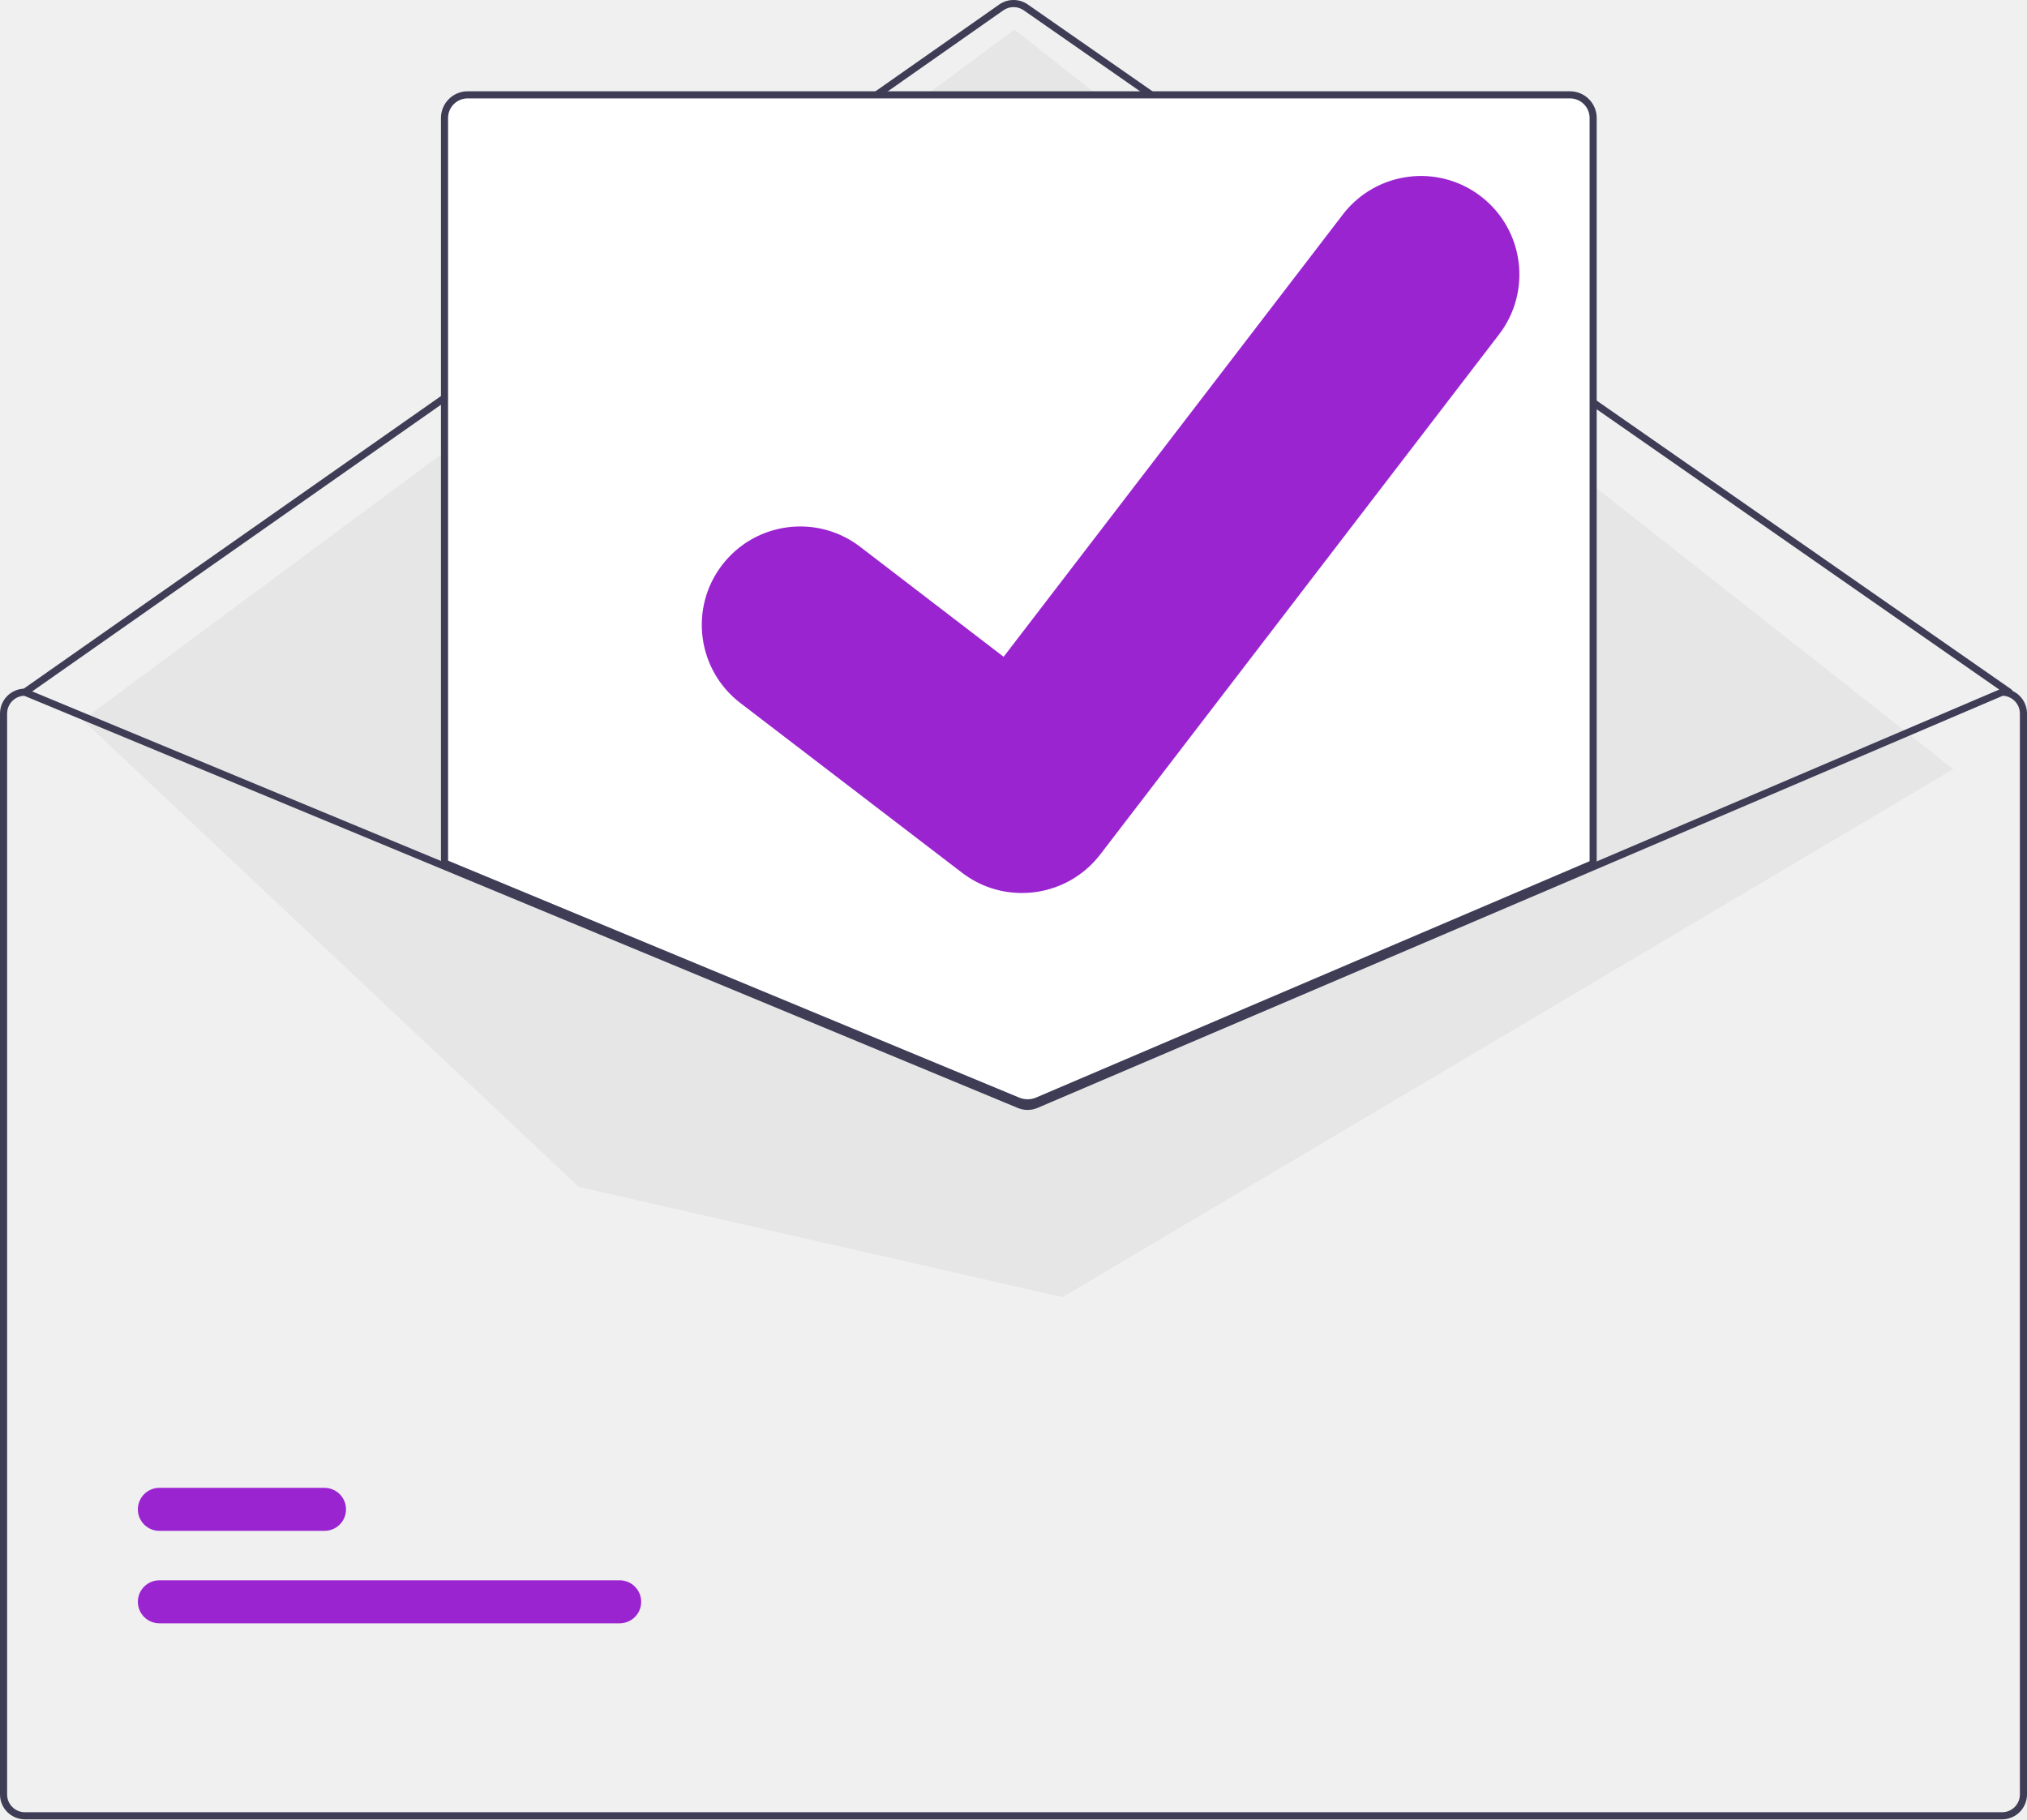
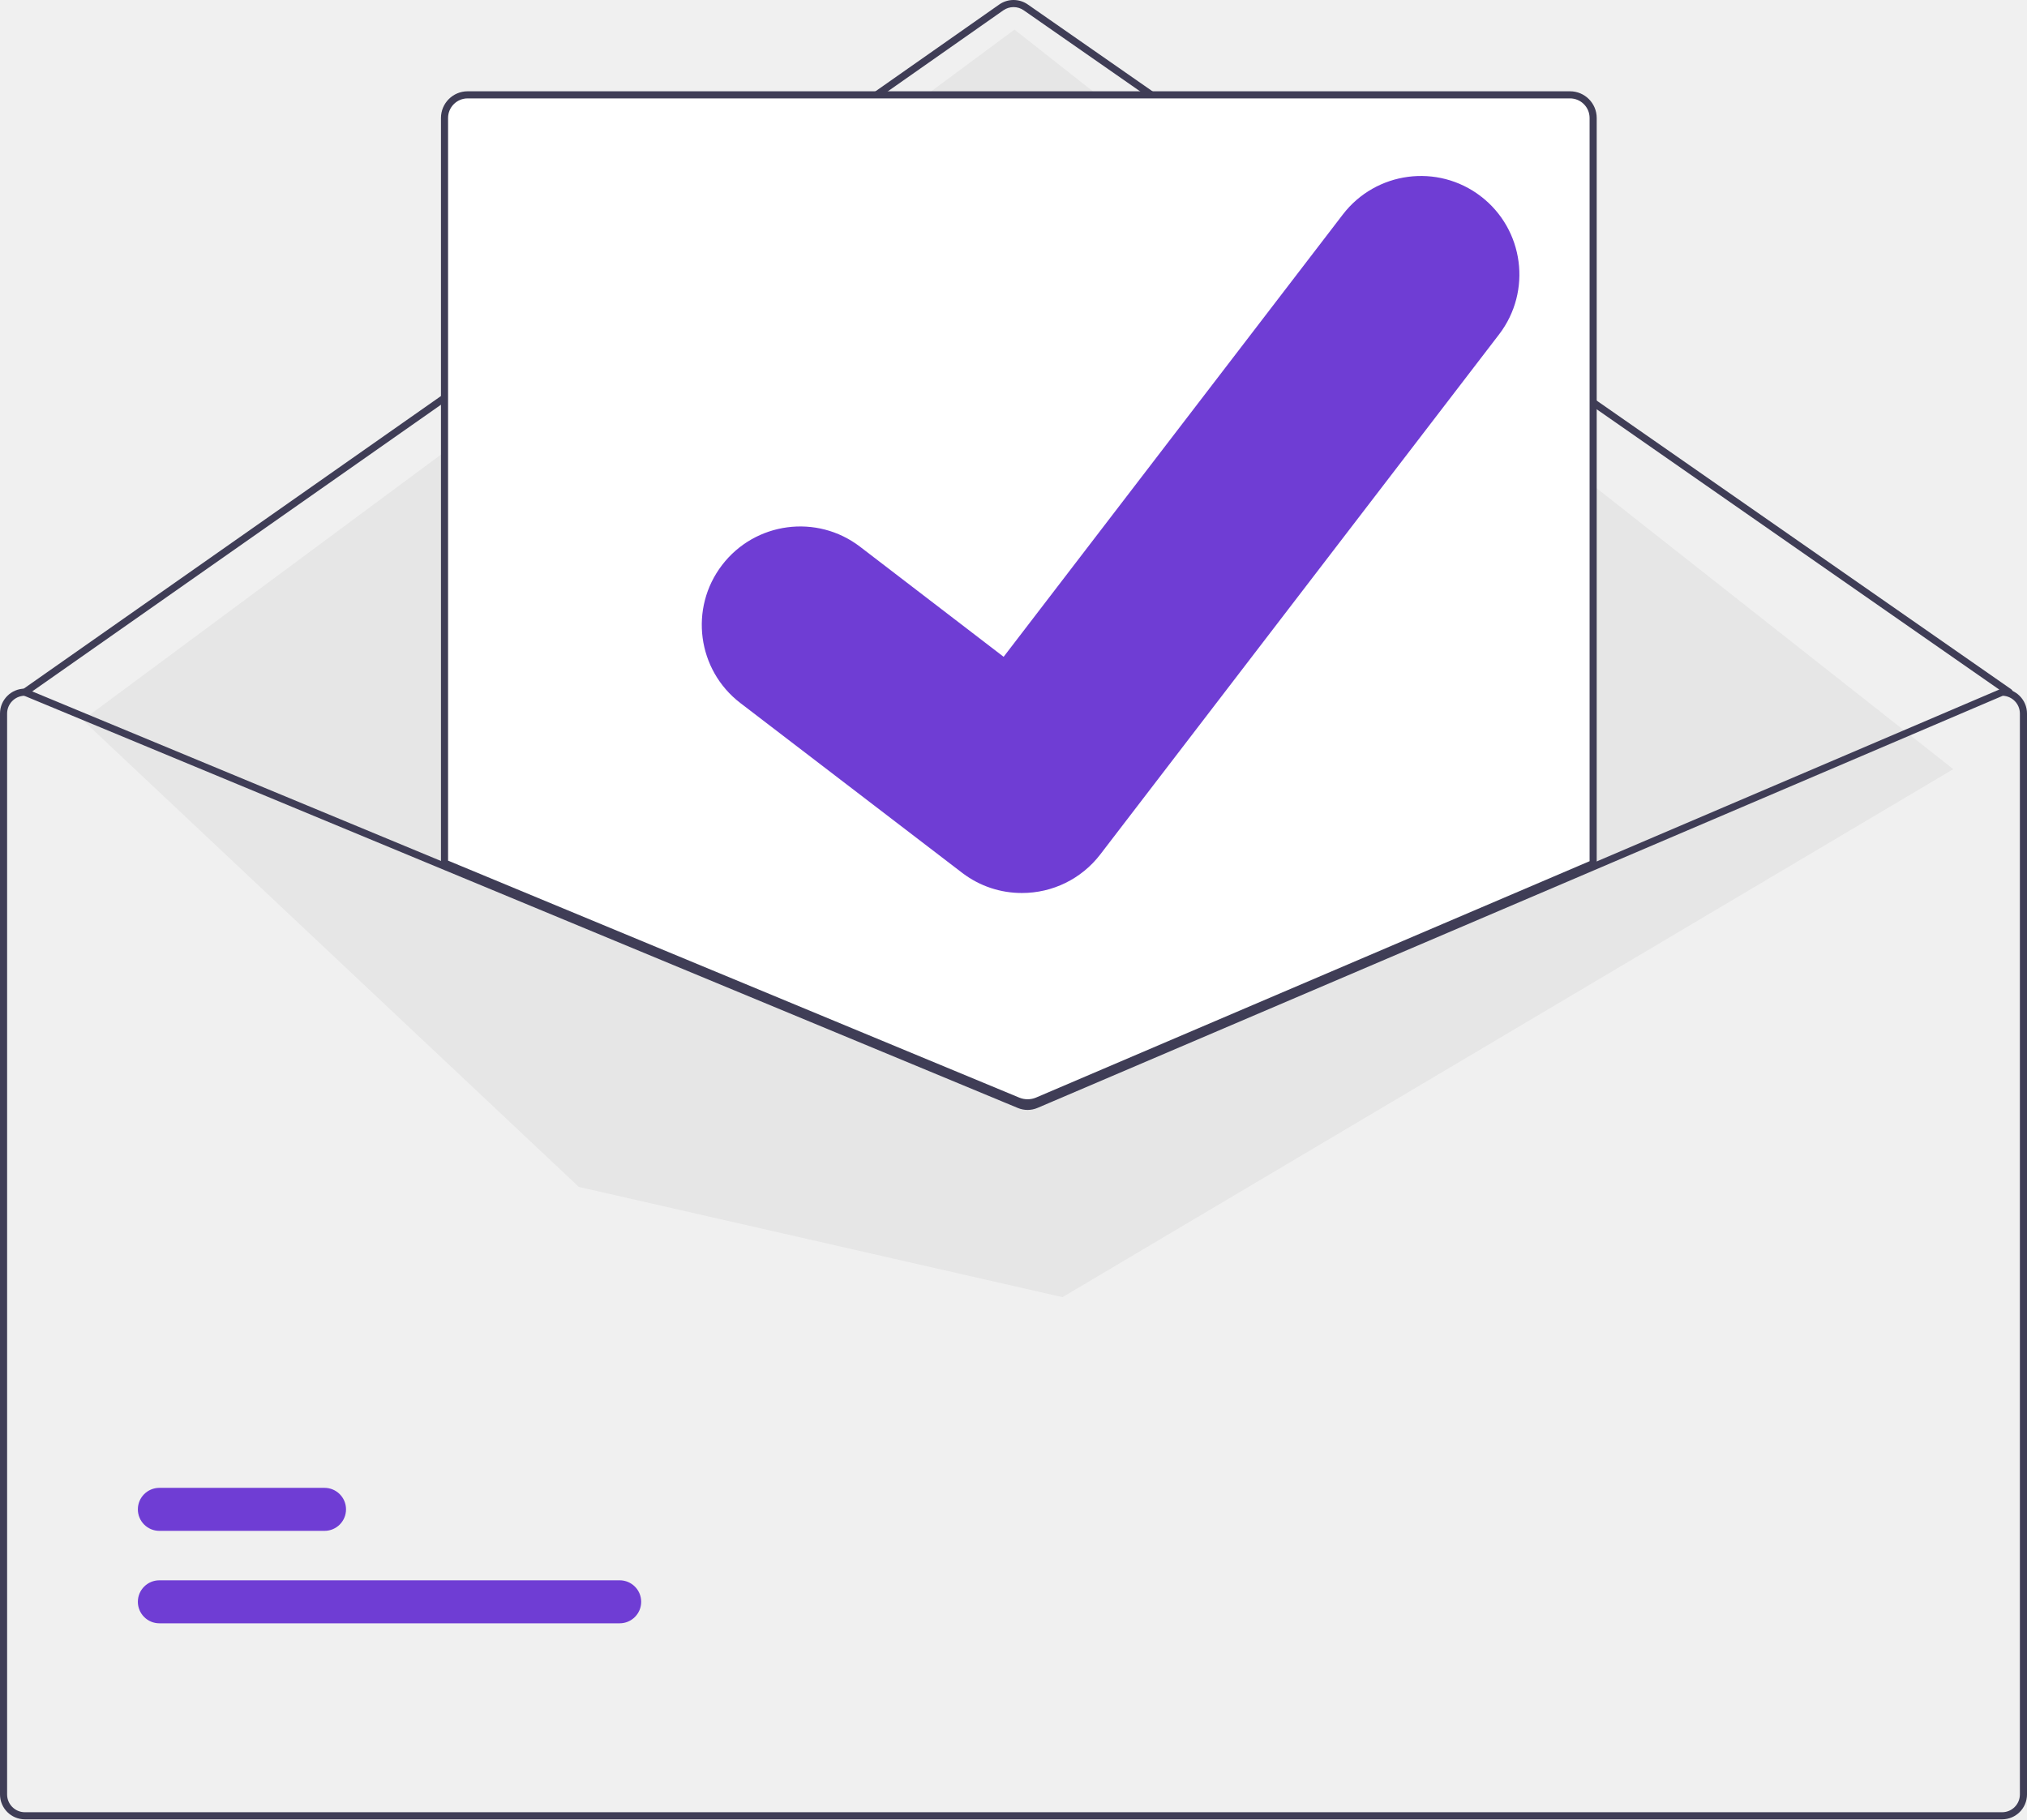
<svg xmlns="http://www.w3.org/2000/svg" data-name="Layer 1" width="570" height="511.675" viewBox="0 0 570 511.675">
  <path d="M879.999,389.837a.997.997,0,0,1-.571-.179L602.87,197.055a5.015,5.015,0,0,0-5.729.01L322.574,389.656a1,1,0,0,1-1.149-1.638l274.567-192.592a7.022,7.022,0,0,1,8.02-.013l276.559,192.603a1,1,0,0,1-.572,1.821Z" transform="translate(-315 -194.1626)" fill="#3f3d56" />
  <polygon points="23.264 202.502 285.276 8.319 549.276 216.319 298.776 364.819 162.776 333.819 23.264 202.502" fill="#e6e6e6" />
-   <path d="M489.256,650.704H359.815a6.047,6.047,0,1,1,0-12.095H489.256a6.047,6.047,0,1,1,0,12.095Z" transform="translate(-315 -194.1626)" fill="#9a25d0" />
-   <path d="M406.256,624.704H359.815a6.047,6.047,0,1,1,0-12.095h46.44a6.047,6.047,0,1,1,0,12.095Z" transform="translate(-315 -194.1626)" fill="#9a25d0" />
+   <path d="M489.256,650.704H359.815a6.047,6.047,0,1,1,0-12.095H489.256a6.047,6.047,0,1,1,0,12.095Z" transform="translate(-315 -194.1626)" fill="#6f3dd4" />
+   <path d="M406.256,624.704H359.815a6.047,6.047,0,1,1,0-12.095h46.44a6.047,6.047,0,1,1,0,12.095Z" transform="translate(-315 -194.1626)" fill="#6f3dd4" />
  <path d="M603.96,504.822a7.564,7.564,0,0,1-2.869-.562L439.5,437.211v-209.874a7.008,7.008,0,0,1,7-7h310a7.008,7.008,0,0,1,7,7v210.02l-.304.13L606.916,504.227A7.616,7.616,0,0,1,603.96,504.822Z" transform="translate(-315 -194.1626)" fill="#fff" />
  <path d="M603.96,505.322a8.072,8.072,0,0,1-3.06-.599L439,437.545v-210.208a7.509,7.509,0,0,1,7.5-7.5h310a7.509,7.509,0,0,1,7.5,7.5V437.688l-156.888,66.999A8.11,8.11,0,0,1,603.96,505.322Zm-162.96-69.112,160.663,66.665a6.118,6.118,0,0,0,4.668-.028l155.669-66.479V227.337a5.507,5.507,0,0,0-5.5-5.5h-310a5.507,5.507,0,0,0-5.5,5.5Z" transform="translate(-315 -194.1626)" fill="#3f3d56" />
  <path d="M878,387.837h-.2L763,436.857l-157.07,67.07a5.066,5.066,0,0,1-3.88.02L440,436.717l-117.62-48.8-.18-.08H322a7.008,7.008,0,0,0-7,7v304a7.008,7.008,0,0,0,7,7H878a7.008,7.008,0,0,0,7-7v-304A7.008,7.008,0,0,0,878,387.837Zm5,311a5.002,5.002,0,0,1-5,5H322a5.002,5.002,0,0,1-5-5v-304a5.011,5.011,0,0,1,4.81-5L440,438.877l161.28,66.92a7.121,7.121,0,0,0,5.44-.03L763,439.027l115.2-49.19a5.016,5.016,0,0,1,4.8,5Z" transform="translate(-315 -194.1626)" fill="#3f3d56" />
-   <path d="M602.345,445.31a27.499,27.499,0,0,1-16.546-5.496l-.296-.222-62.311-47.708a27.683,27.683,0,1,1,33.674-43.949l40.36,30.948,95.378-124.387a27.682,27.682,0,0,1,38.813-5.124l-.593.805.608-.793a27.714,27.714,0,0,1,5.124,38.813L624.369,434.506A27.694,27.694,0,0,1,602.345,445.31Z" transform="translate(-315 -194.1626)" fill="#9a25d0" />
+   <path d="M602.345,445.31a27.499,27.499,0,0,1-16.546-5.496l-.296-.222-62.311-47.708a27.683,27.683,0,1,1,33.674-43.949l40.36,30.948,95.378-124.387a27.682,27.682,0,0,1,38.813-5.124l-.593.805.608-.793a27.714,27.714,0,0,1,5.124,38.813L624.369,434.506A27.694,27.694,0,0,1,602.345,445.31Z" transform="translate(-315 -194.1626)" fill="#6f3dd4" />
</svg>
